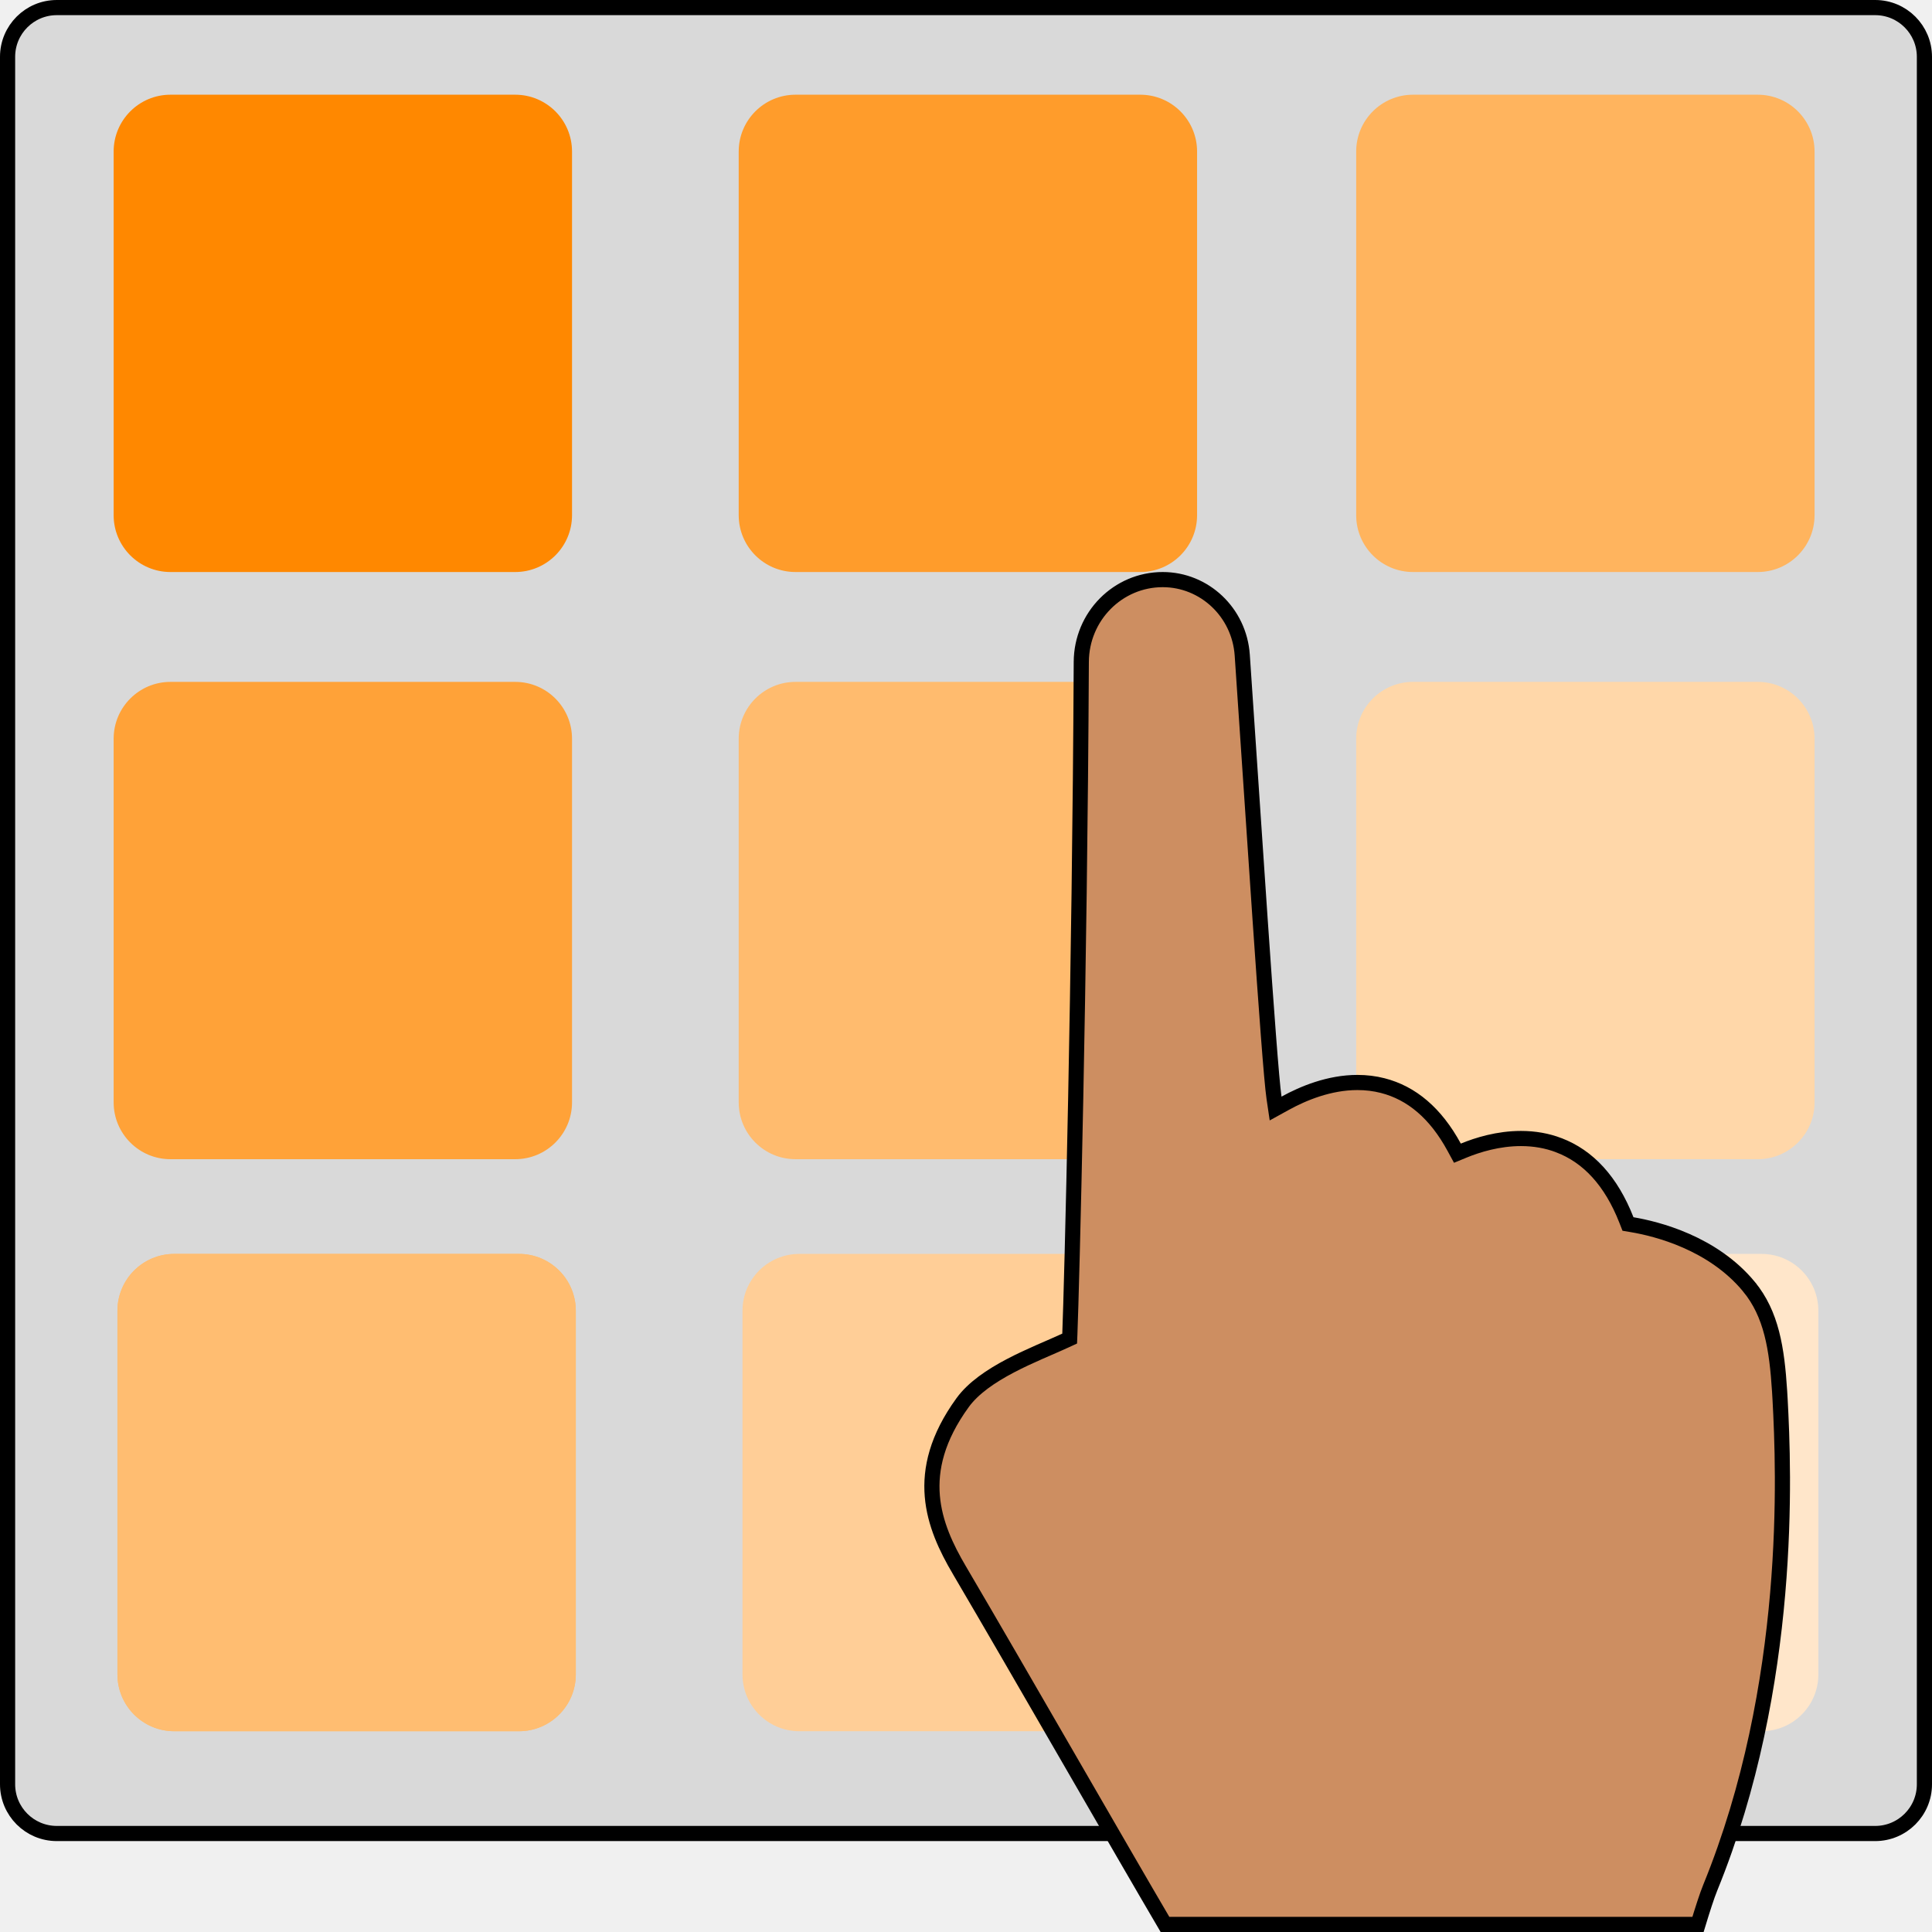
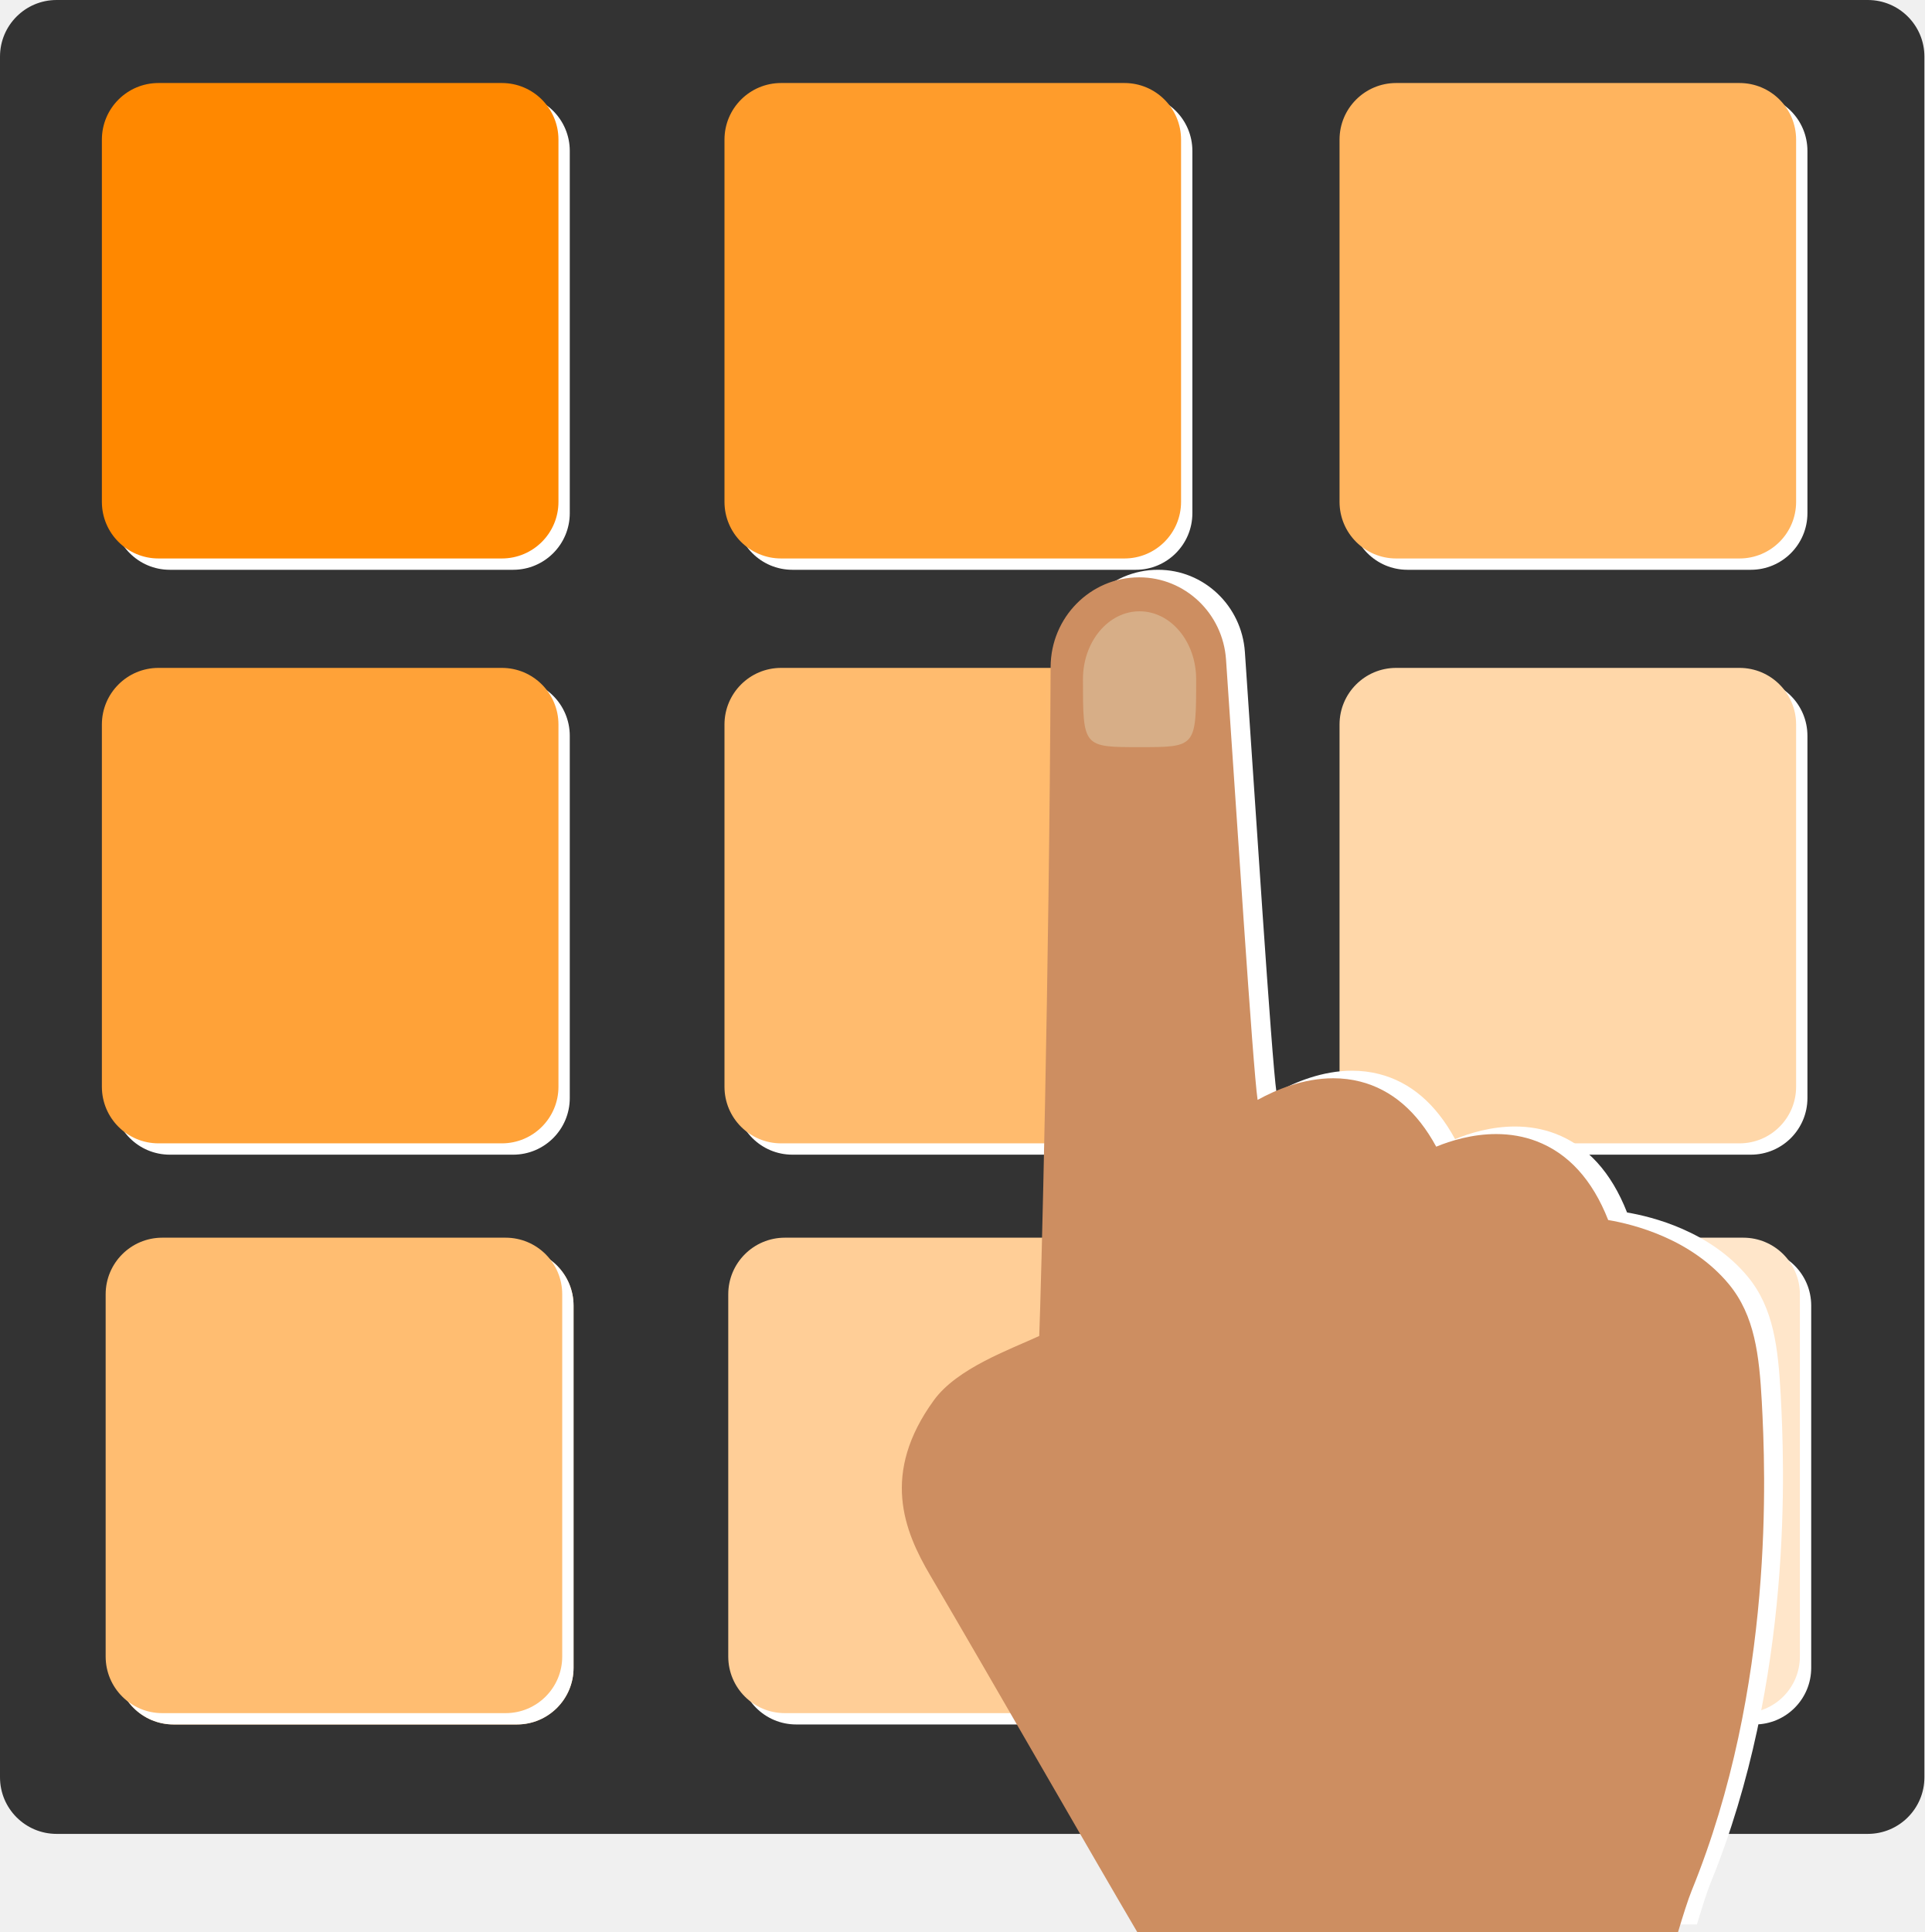
- <svg xmlns="http://www.w3.org/2000/svg" width="510" height="510" viewBox="0 0 510 510" fill="none">
-   <rect x="2" y="2" width="506" height="482" rx="13" fill="#D9D9D9" stroke="black" stroke-width="4" />
-   <rect x="30" y="25" width="121" height="126" rx="15" fill="#FF8800" />
-   <rect x="195" y="25" width="121" height="126" rx="15" fill="#FF9C2B" />
-   <rect x="358" y="25" width="121" height="126" rx="15" fill="#FFB45E" />
-   <rect x="30" y="180" width="121" height="126" rx="15" fill="#FFA238" />
-   <rect x="195" y="180" width="121" height="126" rx="15" fill="#FFBB6E" />
-   <rect x="358" y="180" width="121" height="126" rx="15" fill="#FFD7A9" />
+ <svg xmlns="http://www.w3.org/2000/svg" width="510" height="512" viewBox="0 0 510 512" fill="none">
+   <rect width="510" height="486" rx="15" fill="#333333" />
+   <rect x="30" y="25" width="121" height="126" rx="15" fill="white" />
+   <rect x="27" y="22" width="121" height="126" rx="15" fill="#FF8800" />
+   <rect x="195" y="25" width="121" height="126" rx="15" fill="white" />
+   <rect x="192" y="22" width="121" height="126" rx="15" fill="#FF9C2B" />
+   <rect x="358" y="25" width="121" height="126" rx="15" fill="white" />
+   <rect x="355" y="22" width="121" height="126" rx="15" fill="#FFB45E" />
+   <rect x="30" y="180" width="121" height="126" rx="15" fill="white" />
+   <rect x="27" y="177" width="121" height="126" rx="15" fill="#FFA238" />
+   <rect x="195" y="180" width="121" height="126" rx="15" fill="white" />
+   <rect x="192" y="177" width="121" height="126" rx="15" fill="#FFBB6E" />
+   <rect x="358" y="180" width="121" height="126" rx="15" fill="white" />
+   <rect x="355" y="177" width="121" height="126" rx="15" fill="#FFD7A9" />
  <rect x="31" y="331" width="121" height="126" rx="15" fill="#FFBD71" />
-   <rect x="31" y="331" width="121" height="126" rx="15" fill="#FFBD71" />
-   <rect x="196" y="331" width="121" height="126" rx="15" fill="#FFCE97" />
-   <rect x="359" y="331" width="121" height="126" rx="15" fill="#FFE6CA" />
-   <path d="M306.912 153H306.929C317.956 153 327.15 161.686 327.922 172.918V172.919C329.244 192.098 331.01 219.015 332.616 242.382C334.215 265.628 335.654 285.357 336.308 289.774L336.729 292.623L339.251 291.233C344.027 288.602 350.908 285.75 358.327 285.75C360.639 285.75 362.881 286.026 364.985 286.567L364.991 286.568C372.621 288.51 378.987 293.853 383.861 302.834L384.719 304.413L386.38 303.73C390.076 302.211 395.514 300.537 401.509 300.537C405.059 300.537 408.415 301.135 411.471 302.3L411.472 302.301C419.254 305.263 425.302 311.762 429.335 322.049L429.748 323.103L430.863 323.291C437.324 324.384 452.116 328.068 461.687 339.653V339.654C467.629 346.895 469.057 355.964 469.773 367.29L469.908 369.585C470.885 387.871 473.357 444.655 451.45 498.328C450.586 500.439 449.376 504.229 448.231 507.999H307.523C301.634 497.977 292.162 481.576 282.207 464.349C271.923 446.551 261.125 427.874 253.245 414.471L253.244 414.47C249.801 408.621 246.713 402.177 246.107 394.934C245.508 387.763 247.327 379.593 254.112 370.252C256.911 366.4 261.568 363.233 266.715 360.531C271.887 357.816 277.125 355.77 281.254 353.864L282.365 353.352L282.414 352.129C282.914 339.686 285.037 257.718 285.434 174.738V174.737C285.482 162.69 295.11 153 306.912 153Z" fill="#CD8E61" stroke="black" stroke-width="4" />
+   <rect x="31" y="331" width="121" height="126" rx="15" fill="white" />
+   <g filter="url(#filter0_d_68_2)">
+     <circle cx="298" cy="182" r="16" fill="#D9D9D9" />
+   </g>
+   <rect x="28" y="328" width="121" height="126" rx="15" fill="#FFBD71" />
+   <rect x="196" y="331" width="121" height="126" rx="15" fill="white" />
+   <rect x="193" y="328" width="121" height="126" rx="15" fill="#FFCE97" />
+   <rect x="359" y="331" width="121" height="126" rx="15" fill="white" />
+   <rect x="356" y="328" width="121" height="126" rx="15" fill="#FFE6CA" />
+   <path d="M449.713 509.999C450.982 505.767 452.372 501.357 453.301 499.085C475.39 444.969 472.884 387.792 471.905 369.476C471.226 357.113 470.034 346.672 463.232 338.385C453.187 326.22 437.778 322.433 431.197 321.319C427.016 310.656 420.625 303.644 412.183 300.431C408.884 299.173 405.284 298.537 401.509 298.537C395.161 298.537 389.455 300.303 385.619 301.88C380.548 292.535 373.779 286.741 365.484 284.63C363.208 284.045 360.798 283.75 358.328 283.75C350.428 283.75 343.199 286.774 338.286 289.481C337.008 280.848 332.555 211.05 329.917 172.781C329.075 160.528 319.034 151 306.928 151H306.912C293.98 151 283.486 161.609 283.433 174.729C283.037 257.692 280.914 339.636 280.416 352.049C272.476 355.714 258.647 360.607 252.494 369.076C238.422 388.448 244.544 403.632 251.521 415.485C267.271 442.276 294.697 490.161 306.378 509.999H449.713Z" fill="white" />
+   <path d="M444.713 511.999C445.982 507.767 447.372 503.357 448.301 501.085C470.39 446.969 467.884 389.792 466.905 371.476C466.226 359.113 465.034 348.672 458.232 340.385C448.187 328.22 432.778 324.433 426.197 323.319C422.016 312.656 415.625 305.644 407.183 302.431C403.884 301.173 400.284 300.537 396.509 300.537C390.161 300.537 384.455 302.303 380.619 303.88C375.548 294.535 368.779 288.741 360.484 286.63C358.208 286.045 355.798 285.75 353.328 285.75C345.428 285.75 338.199 288.774 333.286 291.481C332.008 282.848 327.555 213.05 324.917 174.781C324.075 162.528 314.034 153 301.928 153H301.912C288.98 153 278.486 163.609 278.433 176.729C278.037 259.692 275.914 341.636 275.416 354.049C267.476 357.714 253.647 362.607 247.494 371.076C233.422 390.448 239.544 405.632 246.521 417.485C262.271 444.276 289.697 492.161 301.378 511.999H444.713Z" fill="#CD8E61" />
+   <path d="M317 180C317 198 317 198 302 198C287 198 287 198 287 180C287 170.059 293.716 162 302 162C310.284 162 317 170.059 317 180Z" fill="#D7AE87" />
+   <defs>
+     <filter id="filter0_d_68_2" x="179" y="67" width="238" height="238" filterUnits="userSpaceOnUse" color-interpolation-filters="sRGB">
+       <feFlood flood-opacity="0" result="BackgroundImageFix" />
+       <feColorMatrix in="SourceAlpha" type="matrix" values="0 0 0 0 0 0 0 0 0 0 0 0 0 0 0 0 0 0 127 0" result="hardAlpha" />
+       <feMorphology radius="100" operator="dilate" in="SourceAlpha" result="effect1_dropShadow_68_2" />
+       <feOffset dy="4" />
+       <feGaussianBlur stdDeviation="1.5" />
+       <feComposite in2="hardAlpha" operator="out" />
+       <feColorMatrix type="matrix" values="0 0 0 0 1 0 0 0 0 1 0 0 0 0 1 0 0 0 0.05 0" />
+       <feBlend mode="normal" in2="BackgroundImageFix" result="effect1_dropShadow_68_2" />
+       <feBlend mode="normal" in="SourceGraphic" in2="effect1_dropShadow_68_2" result="shape" />
+     </filter>
+   </defs>
</svg>
